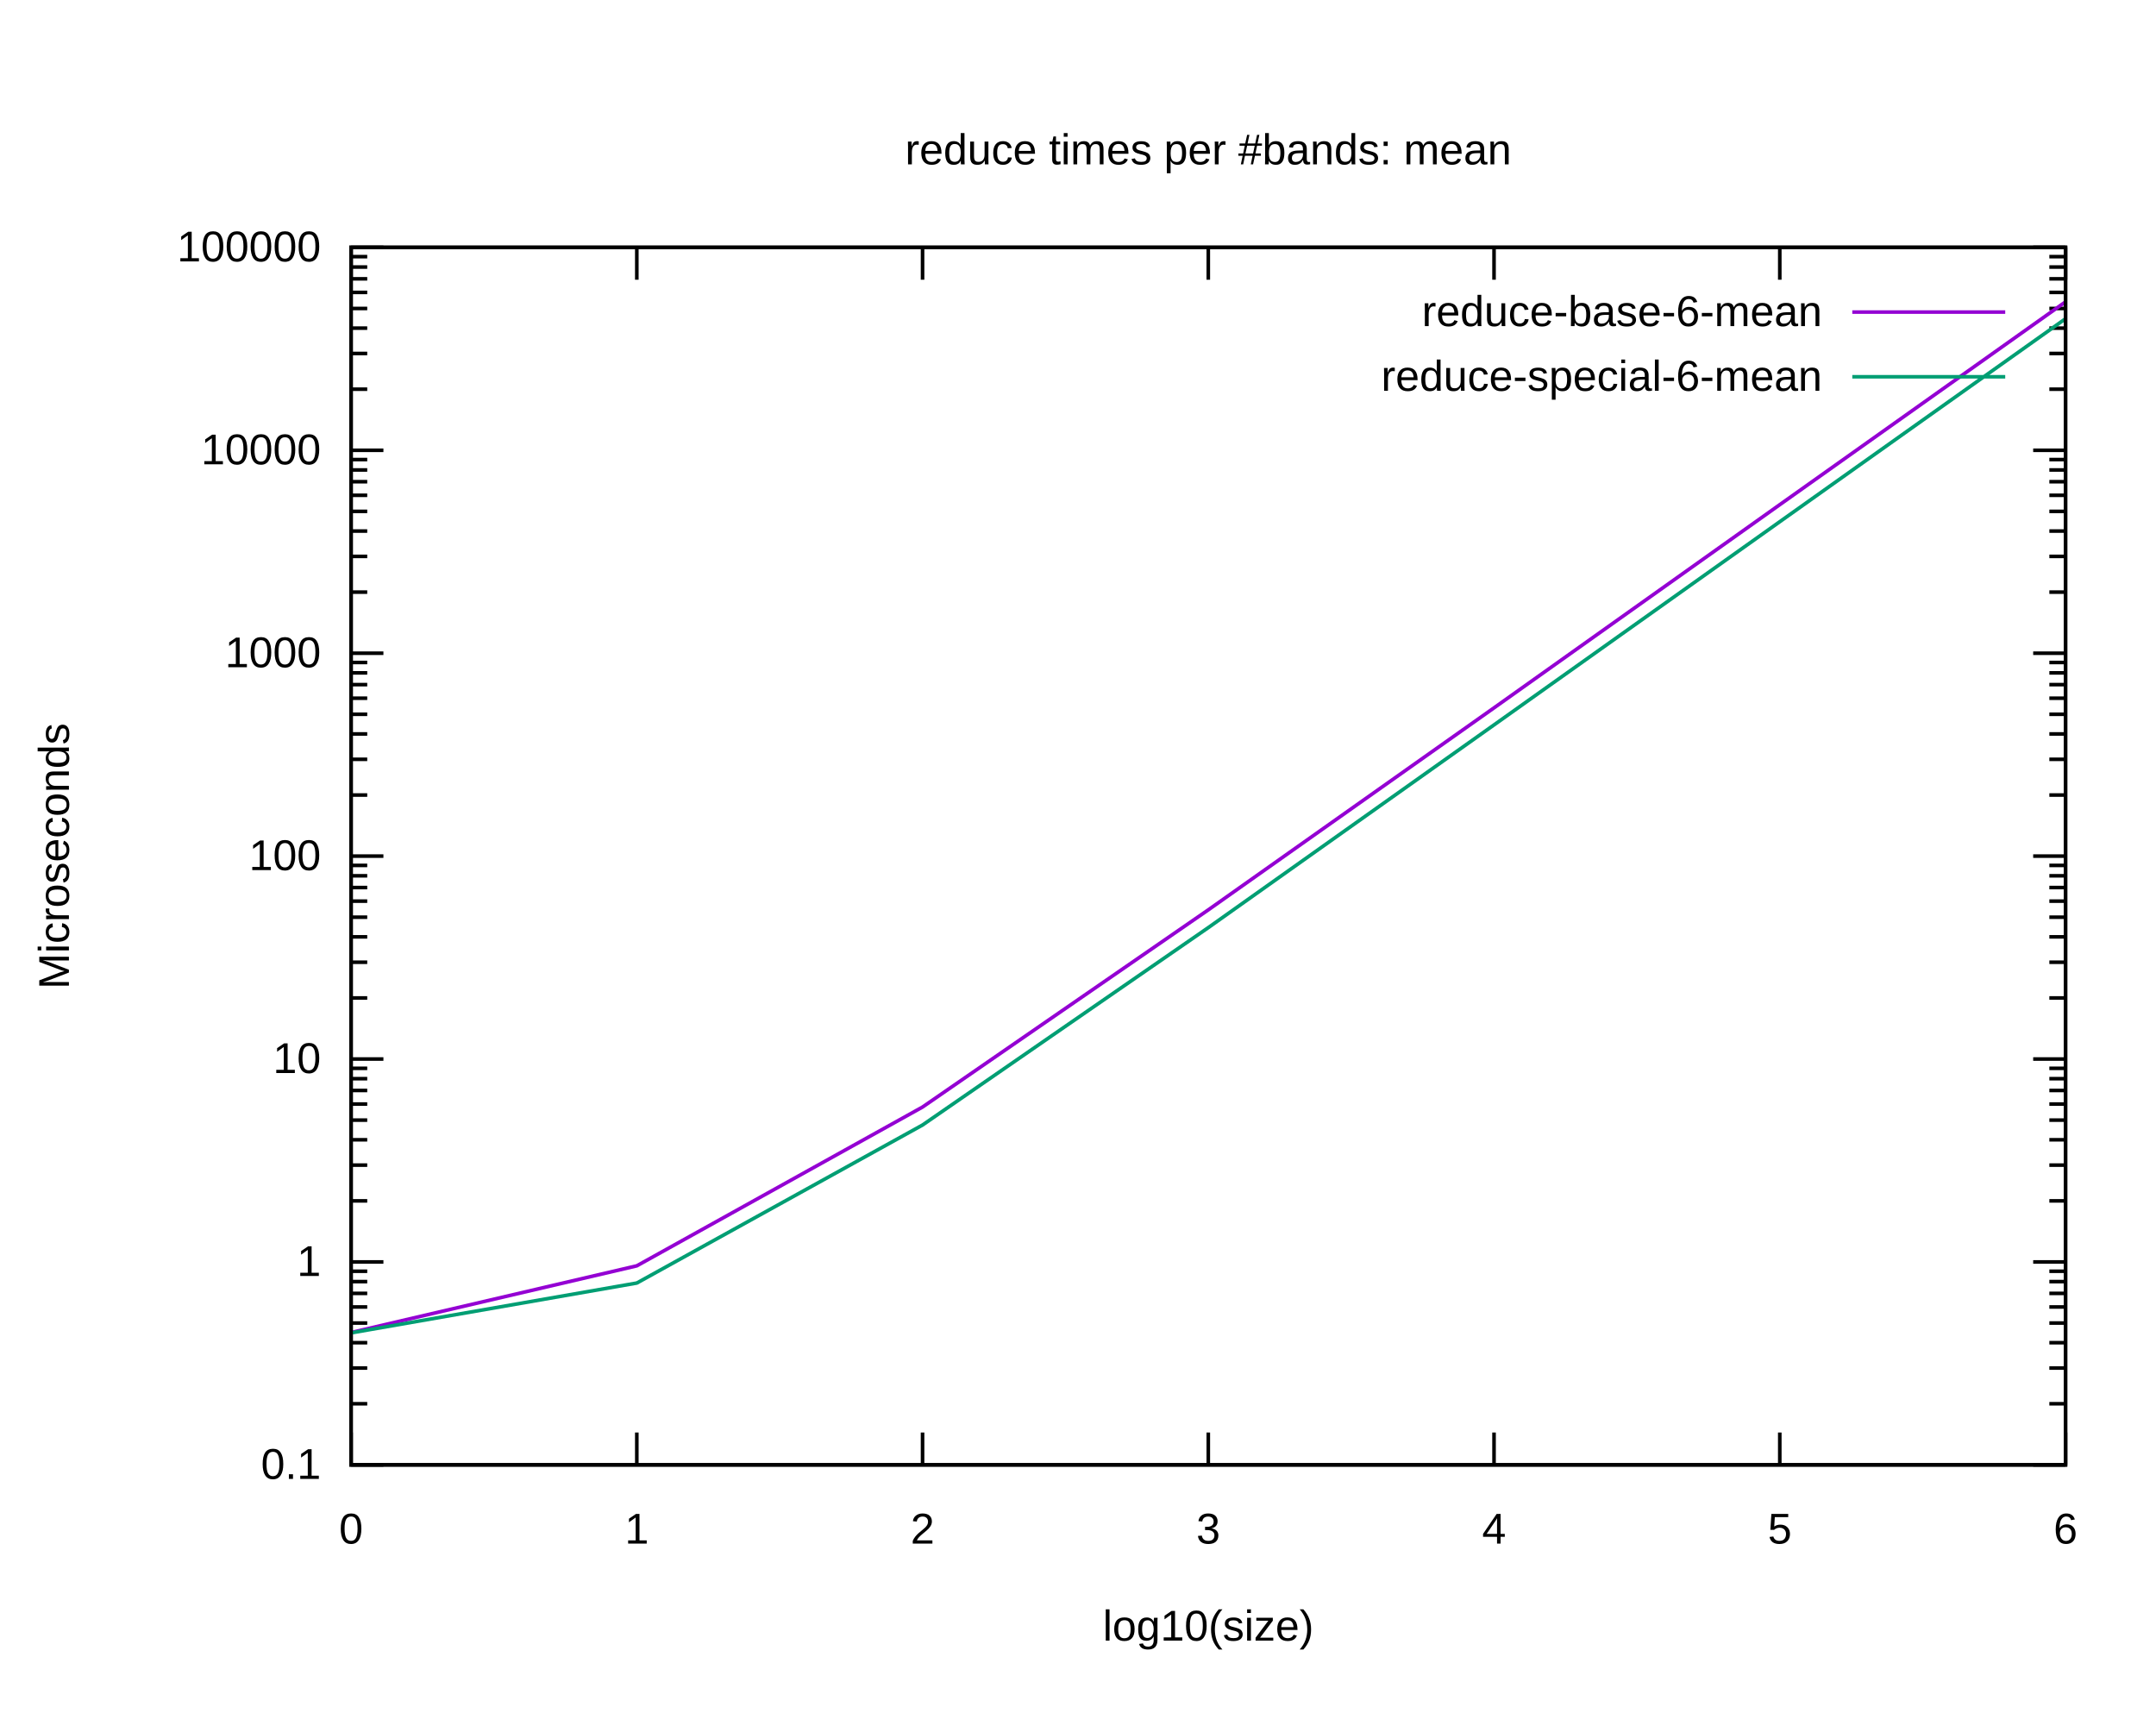
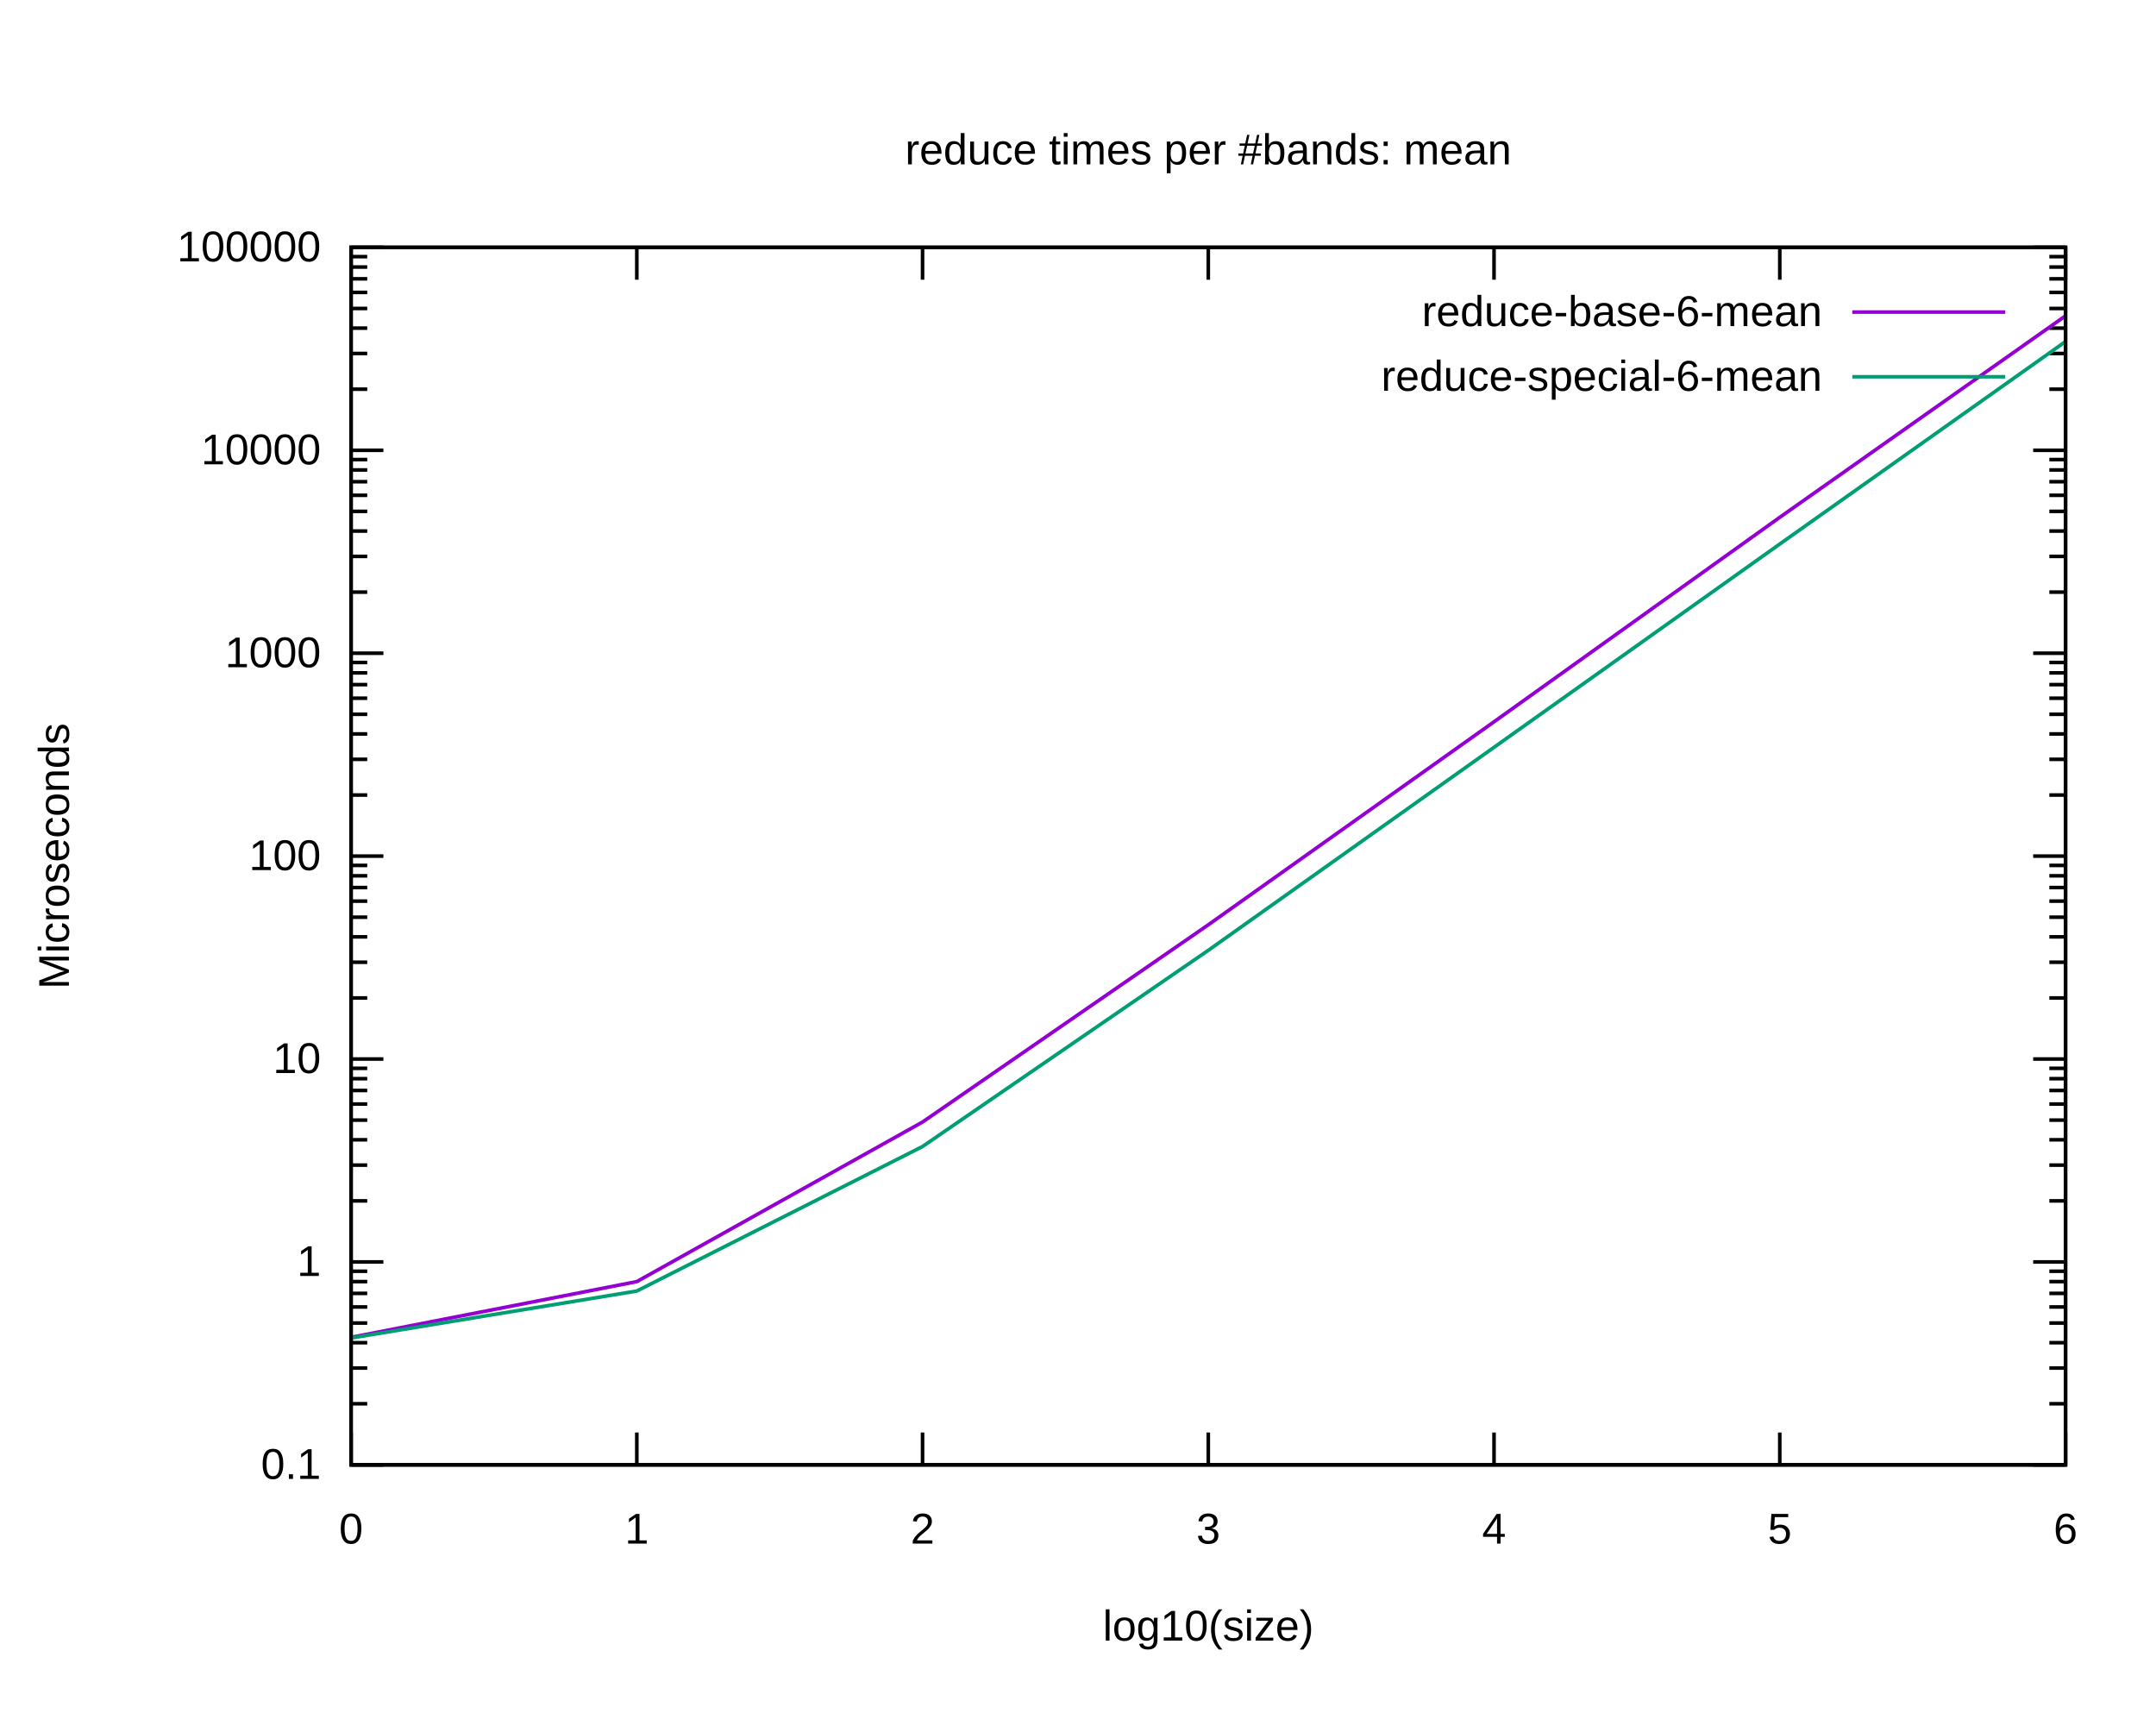
<svg xmlns="http://www.w3.org/2000/svg" xmlns:xlink="http://www.w3.org/1999/xlink" viewBox="0 0 600 480">
  <g id="gnuplot_canvas">
    <rect x="0" y="0" width="600" height="480" fill="none" />
    <defs>
      <circle id="gpDot" r="0.5" stroke-width="0.5" stroke="currentColor" />
      <path id="gpPt0" stroke-width="0.222" stroke="currentColor" d="M-1,0 h2 M0,-1 v2" />
      <path id="gpPt1" stroke-width="0.222" stroke="currentColor" d="M-1,-1 L1,1 M1,-1 L-1,1" />
      <path id="gpPt2" stroke-width="0.222" stroke="currentColor" d="M-1,0 L1,0 M0,-1 L0,1 M-1,-1 L1,1 M-1,1 L1,-1" />
      <rect id="gpPt3" stroke-width="0.222" stroke="currentColor" x="-1" y="-1" width="2" height="2" />
      <rect id="gpPt4" stroke-width="0.222" stroke="currentColor" fill="currentColor" x="-1" y="-1" width="2" height="2" />
      <circle id="gpPt5" stroke-width="0.222" stroke="currentColor" cx="0" cy="0" r="1" />
      <use xlink:href="#gpPt5" id="gpPt6" fill="currentColor" stroke="none" />
      <path id="gpPt7" stroke-width="0.222" stroke="currentColor" d="M0,-1.33 L-1.33,0.67 L1.33,0.67 z" />
      <use xlink:href="#gpPt7" id="gpPt8" fill="currentColor" stroke="none" />
      <use xlink:href="#gpPt7" id="gpPt9" stroke="currentColor" transform="rotate(180)" />
      <use xlink:href="#gpPt9" id="gpPt10" fill="currentColor" stroke="none" />
      <use xlink:href="#gpPt3" id="gpPt11" stroke="currentColor" transform="rotate(45)" />
      <use xlink:href="#gpPt11" id="gpPt12" fill="currentColor" stroke="none" />
      <path id="gpPt13" stroke-width="0.222" stroke="currentColor" d="M0,1.330 L1.265,0.411 L0.782,-1.067 L-0.782,-1.076 L-1.265,0.411 z" />
      <use xlink:href="#gpPt13" id="gpPt14" fill="currentColor" stroke="none" />
      <filter id="textbox" filterUnits="objectBoundingBox" x="0" y="0" height="1" width="1">
        <feFlood flood-color="white" flood-opacity="1" result="bgnd" />
        <feComposite in="SourceGraphic" in2="bgnd" operator="atop" />
      </filter>
      <filter id="greybox" filterUnits="objectBoundingBox" x="0" y="0" height="1" width="1">
        <feFlood flood-color="lightgrey" flood-opacity="1" result="grey" />
        <feComposite in="SourceGraphic" in2="grey" operator="atop" />
      </filter>
    </defs>
    <g fill="none" color="white" stroke="currentColor" stroke-width="1.00" stroke-linecap="butt" stroke-linejoin="miter">
</g>
    <g fill="none" color="black" stroke="currentColor" stroke-width="1.00" stroke-linecap="butt" stroke-linejoin="miter">
      <path stroke="black" d="M97.70,407.58 L106.70,407.58 M574.82,407.58 L565.82,407.58  " />
      <g transform="translate(89.31,411.48)" stroke="none" fill="black" font-family="Arial" font-size="12.00" text-anchor="end">
        <text>
          <tspan font-family="Arial"> 0.1</tspan>
        </text>
      </g>
    </g>
    <g fill="none" color="black" stroke="currentColor" stroke-width="1.00" stroke-linecap="butt" stroke-linejoin="miter">
      <path stroke="black" d="M97.70,390.58 L102.20,390.58 M574.82,390.58 L570.32,390.58 M97.70,380.64 L102.20,380.64 M574.82,380.64 L570.32,380.64   M97.70,373.59 L102.20,373.59 M574.82,373.59 L570.32,373.59 M97.70,368.12 L102.20,368.12 M574.82,368.12 L570.32,368.12   M97.70,363.65 L102.20,363.65 M574.82,363.65 L570.32,363.65 M97.70,359.87 L102.20,359.87 M574.82,359.87 L570.32,359.87   M97.70,356.59 L102.20,356.59 M574.82,356.59 L570.32,356.59 M97.70,353.71 L102.20,353.71 M574.82,353.71 L570.32,353.71   M97.70,351.12 L106.70,351.12 M574.82,351.12 L565.82,351.12  " />
      <g transform="translate(89.31,355.02)" stroke="none" fill="black" font-family="Arial" font-size="12.00" text-anchor="end">
        <text>
          <tspan font-family="Arial"> 1</tspan>
        </text>
      </g>
    </g>
    <g fill="none" color="black" stroke="currentColor" stroke-width="1.00" stroke-linecap="butt" stroke-linejoin="miter">
      <path stroke="black" d="M97.70,334.13 L102.20,334.13 M574.82,334.13 L570.32,334.13 M97.70,324.18 L102.20,324.18 M574.82,324.18 L570.32,324.18   M97.70,317.13 L102.20,317.13 M574.82,317.13 L570.32,317.13 M97.70,311.66 L102.20,311.66 M574.82,311.66 L570.32,311.66   M97.70,307.19 L102.20,307.19 M574.82,307.19 L570.32,307.19 M97.70,303.41 L102.20,303.41 M574.82,303.41 L570.32,303.41   M97.70,300.13 L102.20,300.13 M574.82,300.13 L570.32,300.13 M97.70,297.25 L102.20,297.25 M574.82,297.25 L570.32,297.25   M97.70,294.66 L106.70,294.66 M574.82,294.66 L565.82,294.66  " />
      <g transform="translate(89.31,298.56)" stroke="none" fill="black" font-family="Arial" font-size="12.00" text-anchor="end">
        <text>
          <tspan font-family="Arial"> 10</tspan>
        </text>
      </g>
    </g>
    <g fill="none" color="black" stroke="currentColor" stroke-width="1.00" stroke-linecap="butt" stroke-linejoin="miter">
      <path stroke="black" d="M97.70,277.67 L102.20,277.67 M574.82,277.67 L570.32,277.67 M97.70,267.73 L102.20,267.73 M574.82,267.73 L570.32,267.73   M97.70,260.67 L102.20,260.67 M574.82,260.67 L570.32,260.67 M97.70,255.20 L102.20,255.20 M574.82,255.20 L570.32,255.20   M97.70,250.73 L102.20,250.73 M574.82,250.73 L570.32,250.73 M97.70,246.95 L102.20,246.95 M574.82,246.95 L570.32,246.95   M97.70,243.68 L102.20,243.68 M574.82,243.68 L570.32,243.68 M97.70,240.79 L102.20,240.79 M574.82,240.79 L570.32,240.79   M97.70,238.20 L106.70,238.20 M574.82,238.20 L565.82,238.20  " />
      <g transform="translate(89.31,242.10)" stroke="none" fill="black" font-family="Arial" font-size="12.00" text-anchor="end">
        <text>
          <tspan font-family="Arial"> 100</tspan>
        </text>
      </g>
    </g>
    <g fill="none" color="black" stroke="currentColor" stroke-width="1.00" stroke-linecap="butt" stroke-linejoin="miter">
      <path stroke="black" d="M97.70,221.21 L102.20,221.21 M574.82,221.21 L570.32,221.21 M97.70,211.27 L102.20,211.27 M574.82,211.27 L570.32,211.27   M97.70,204.21 L102.20,204.21 M574.82,204.21 L570.32,204.21 M97.70,198.74 L102.20,198.74 M574.82,198.74 L570.32,198.74   M97.70,194.27 L102.20,194.27 M574.82,194.27 L570.32,194.27 M97.70,190.49 L102.20,190.49 M574.82,190.49 L570.32,190.49   M97.70,187.22 L102.20,187.22 M574.82,187.22 L570.32,187.22 M97.70,184.33 L102.20,184.33 M574.82,184.33 L570.32,184.33   M97.70,181.75 L106.70,181.75 M574.82,181.75 L565.82,181.75  " />
      <g transform="translate(89.31,185.65)" stroke="none" fill="black" font-family="Arial" font-size="12.00" text-anchor="end">
        <text>
          <tspan font-family="Arial"> 1000</tspan>
        </text>
      </g>
    </g>
    <g fill="none" color="black" stroke="currentColor" stroke-width="1.00" stroke-linecap="butt" stroke-linejoin="miter">
      <path stroke="black" d="M97.70,164.75 L102.20,164.75 M574.82,164.75 L570.32,164.75 M97.70,154.81 L102.20,154.81 M574.82,154.81 L570.32,154.81   M97.70,147.76 L102.20,147.76 M574.82,147.76 L570.32,147.76 M97.70,142.28 L102.20,142.28 M574.82,142.28 L570.32,142.28   M97.70,137.81 L102.20,137.81 M574.82,137.81 L570.32,137.81 M97.70,134.03 L102.20,134.03 M574.82,134.03 L570.32,134.03   M97.70,130.76 L102.20,130.76 M574.82,130.76 L570.32,130.76 M97.70,127.87 L102.20,127.87 M574.82,127.87 L570.32,127.87   M97.70,125.29 L106.70,125.29 M574.82,125.29 L565.82,125.29  " />
      <g transform="translate(89.31,129.19)" stroke="none" fill="black" font-family="Arial" font-size="12.00" text-anchor="end">
        <text>
          <tspan font-family="Arial"> 10000</tspan>
        </text>
      </g>
    </g>
    <g fill="none" color="black" stroke="currentColor" stroke-width="1.00" stroke-linecap="butt" stroke-linejoin="miter">
      <path stroke="black" d="M97.70,108.29 L102.20,108.29 M574.82,108.29 L570.32,108.29 M97.70,98.35 L102.20,98.35 M574.82,98.35 L570.32,98.35   M97.70,91.30 L102.20,91.30 M574.82,91.30 L570.32,91.30 M97.70,85.83 L102.20,85.83 M574.82,85.83 L570.32,85.83   M97.70,81.36 L102.20,81.36 M574.82,81.36 L570.32,81.36 M97.70,77.58 L102.20,77.58 M574.82,77.58 L570.32,77.58   M97.70,74.30 L102.20,74.30 M574.82,74.30 L570.32,74.30 M97.70,71.41 L102.20,71.41 M574.82,71.41 L570.32,71.41   M97.70,68.83 L106.70,68.83 M574.82,68.83 L565.82,68.83  " />
      <g transform="translate(89.31,72.73)" stroke="none" fill="black" font-family="Arial" font-size="12.00" text-anchor="end">
        <text>
          <tspan font-family="Arial"> 100000</tspan>
        </text>
      </g>
    </g>
    <g fill="none" color="black" stroke="currentColor" stroke-width="1.00" stroke-linecap="butt" stroke-linejoin="miter">
      <path stroke="black" d="M97.70,407.58 L97.70,398.58 M97.70,68.83 L97.70,77.83  " />
      <g transform="translate(97.70,429.48)" stroke="none" fill="black" font-family="Arial" font-size="12.00" text-anchor="middle">
        <text>
          <tspan font-family="Arial"> 0</tspan>
        </text>
      </g>
    </g>
    <g fill="none" color="black" stroke="currentColor" stroke-width="1.00" stroke-linecap="butt" stroke-linejoin="miter">
      <path stroke="black" d="M177.22,407.58 L177.22,398.58 M177.22,68.83 L177.22,77.83  " />
      <g transform="translate(177.22,429.48)" stroke="none" fill="black" font-family="Arial" font-size="12.00" text-anchor="middle">
        <text>
          <tspan font-family="Arial"> 1</tspan>
        </text>
      </g>
    </g>
    <g fill="none" color="black" stroke="currentColor" stroke-width="1.00" stroke-linecap="butt" stroke-linejoin="miter">
      <path stroke="black" d="M256.74,407.58 L256.74,398.58 M256.74,68.83 L256.74,77.83  " />
      <g transform="translate(256.74,429.48)" stroke="none" fill="black" font-family="Arial" font-size="12.00" text-anchor="middle">
        <text>
          <tspan font-family="Arial"> 2</tspan>
        </text>
      </g>
    </g>
    <g fill="none" color="black" stroke="currentColor" stroke-width="1.00" stroke-linecap="butt" stroke-linejoin="miter">
      <path stroke="black" d="M336.26,407.58 L336.26,398.58 M336.26,68.83 L336.26,77.83  " />
      <g transform="translate(336.26,429.48)" stroke="none" fill="black" font-family="Arial" font-size="12.00" text-anchor="middle">
        <text>
          <tspan font-family="Arial"> 3</tspan>
        </text>
      </g>
    </g>
    <g fill="none" color="black" stroke="currentColor" stroke-width="1.00" stroke-linecap="butt" stroke-linejoin="miter">
      <path stroke="black" d="M415.78,407.58 L415.78,398.58 M415.78,68.83 L415.78,77.83  " />
      <g transform="translate(415.78,429.48)" stroke="none" fill="black" font-family="Arial" font-size="12.00" text-anchor="middle">
        <text>
          <tspan font-family="Arial"> 4</tspan>
        </text>
      </g>
    </g>
    <g fill="none" color="black" stroke="currentColor" stroke-width="1.00" stroke-linecap="butt" stroke-linejoin="miter">
      <path stroke="black" d="M495.30,407.58 L495.30,398.58 M495.30,68.83 L495.30,77.83  " />
      <g transform="translate(495.30,429.48)" stroke="none" fill="black" font-family="Arial" font-size="12.00" text-anchor="middle">
        <text>
          <tspan font-family="Arial"> 5</tspan>
        </text>
      </g>
    </g>
    <g fill="none" color="black" stroke="currentColor" stroke-width="1.00" stroke-linecap="butt" stroke-linejoin="miter">
      <path stroke="black" d="M574.82,407.58 L574.82,398.58 M574.82,68.83 L574.82,77.83  " />
      <g transform="translate(574.82,429.48)" stroke="none" fill="black" font-family="Arial" font-size="12.00" text-anchor="middle">
        <text>
          <tspan font-family="Arial"> 6</tspan>
        </text>
      </g>
    </g>
    <g fill="none" color="black" stroke="currentColor" stroke-width="1.00" stroke-linecap="butt" stroke-linejoin="miter">
</g>
    <g fill="none" color="black" stroke="currentColor" stroke-width="1.00" stroke-linecap="butt" stroke-linejoin="miter">
      <path stroke="black" d="M97.70,68.83 L97.70,407.58 L574.82,407.58 L574.82,68.83 L97.70,68.83 Z  " />
    </g>
    <g fill="none" color="black" stroke="currentColor" stroke-width="1.00" stroke-linecap="butt" stroke-linejoin="miter">
      <g transform="translate(19.18,238.21) rotate(270)" stroke="none" fill="black" font-family="Arial" font-size="12.00" text-anchor="middle">
        <text>
          <tspan font-family="Arial">Microseconds</tspan>
        </text>
      </g>
    </g>
    <g fill="none" color="black" stroke="currentColor" stroke-width="1.00" stroke-linecap="butt" stroke-linejoin="miter">
      <g transform="translate(336.26,456.48)" stroke="none" fill="black" font-family="Arial" font-size="12.00" text-anchor="middle">
        <text>
          <tspan font-family="Arial">log10(size)</tspan>
        </text>
      </g>
    </g>
    <g fill="none" color="black" stroke="currentColor" stroke-width="1.00" stroke-linecap="butt" stroke-linejoin="miter">
</g>
    <g id="gnuplot_plot_1">
      <g fill="none" color="black" stroke="currentColor" stroke-width="1.00" stroke-linecap="butt" stroke-linejoin="miter">
        <g transform="translate(507.09,90.73)" stroke="none" fill="black" font-family="Arial" font-size="12.00" text-anchor="end">
          <text>
            <tspan font-family="Arial">reduce-base-6-mean</tspan>
          </text>
        </g>
      </g>
      <g fill="none" color="black" stroke="currentColor" stroke-width="1.00" stroke-linecap="butt" stroke-linejoin="miter">
-         <path stroke="rgb(148,   0, 211)" d="M515.48,86.83 L558.04,86.83 M97.70,370.76 L177.22,352.20 L256.74,308.02 L336.26,253.16 L415.78,196.95 L495.30,140.42   L574.82,83.98  " />
+         <path stroke="rgb(148,   0, 211)" d="M515.48,86.83 L558.04,86.83 M97.70,372.10 L177.22,356.59 L256.74,312.19 L336.26,257.32 L415.78,200.83 L495.30,143.94   L574.82,87.88  " />
      </g>
    </g>
    <g id="gnuplot_plot_2">
      <g fill="none" color="black" stroke="currentColor" stroke-width="1.00" stroke-linecap="butt" stroke-linejoin="miter">
        <g transform="translate(507.09,108.73)" stroke="none" fill="black" font-family="Arial" font-size="12.00" text-anchor="end">
          <text>
            <tspan font-family="Arial">reduce-special-6-mean</tspan>
          </text>
        </g>
      </g>
      <g fill="none" color="black" stroke="currentColor" stroke-width="1.00" stroke-linecap="butt" stroke-linejoin="miter">
-         <path stroke="rgb(  0, 158, 115)" d="M515.48,104.83 L558.04,104.83 M97.70,370.86 L177.22,356.99 L256.74,313.02 L336.26,258.10 L415.78,201.69 L495.30,145.16   L574.82,88.68  " />
+         <path stroke="rgb(  0, 158, 115)" d="M515.48,104.83 L558.04,104.83 M97.70,372.28 L177.22,359.21 L256.74,319.00 L336.26,264.42 L415.78,207.93 L495.30,151.37   L574.82,95.03  " />
      </g>
    </g>
    <g fill="none" color="white" stroke="rgb(  0, 158, 115)" stroke-width="2.00" stroke-linecap="butt" stroke-linejoin="miter">
</g>
    <g fill="none" color="black" stroke="currentColor" stroke-width="2.00" stroke-linecap="butt" stroke-linejoin="miter">
</g>
    <g fill="none" color="black" stroke="black" stroke-width="1.00" stroke-linecap="butt" stroke-linejoin="miter">
</g>
    <g fill="none" color="black" stroke="currentColor" stroke-width="1.00" stroke-linecap="butt" stroke-linejoin="miter">
      <path stroke="black" d="M97.70,68.83 L97.70,407.58 L574.82,407.58 L574.82,68.83 L97.70,68.83 Z  " />
    </g>
    <g fill="none" color="black" stroke="currentColor" stroke-width="1.00" stroke-linecap="butt" stroke-linejoin="miter">
      <g transform="translate(336.26,45.73)" stroke="none" fill="black" font-family="Arial" font-size="12.00" text-anchor="middle">
        <text>
          <tspan font-family="Arial">reduce times per #bands: mean</tspan>
        </text>
      </g>
    </g>
    <g fill="none" color="black" stroke="currentColor" stroke-width="1.00" stroke-linecap="butt" stroke-linejoin="miter">
</g>
  </g>
</svg>
